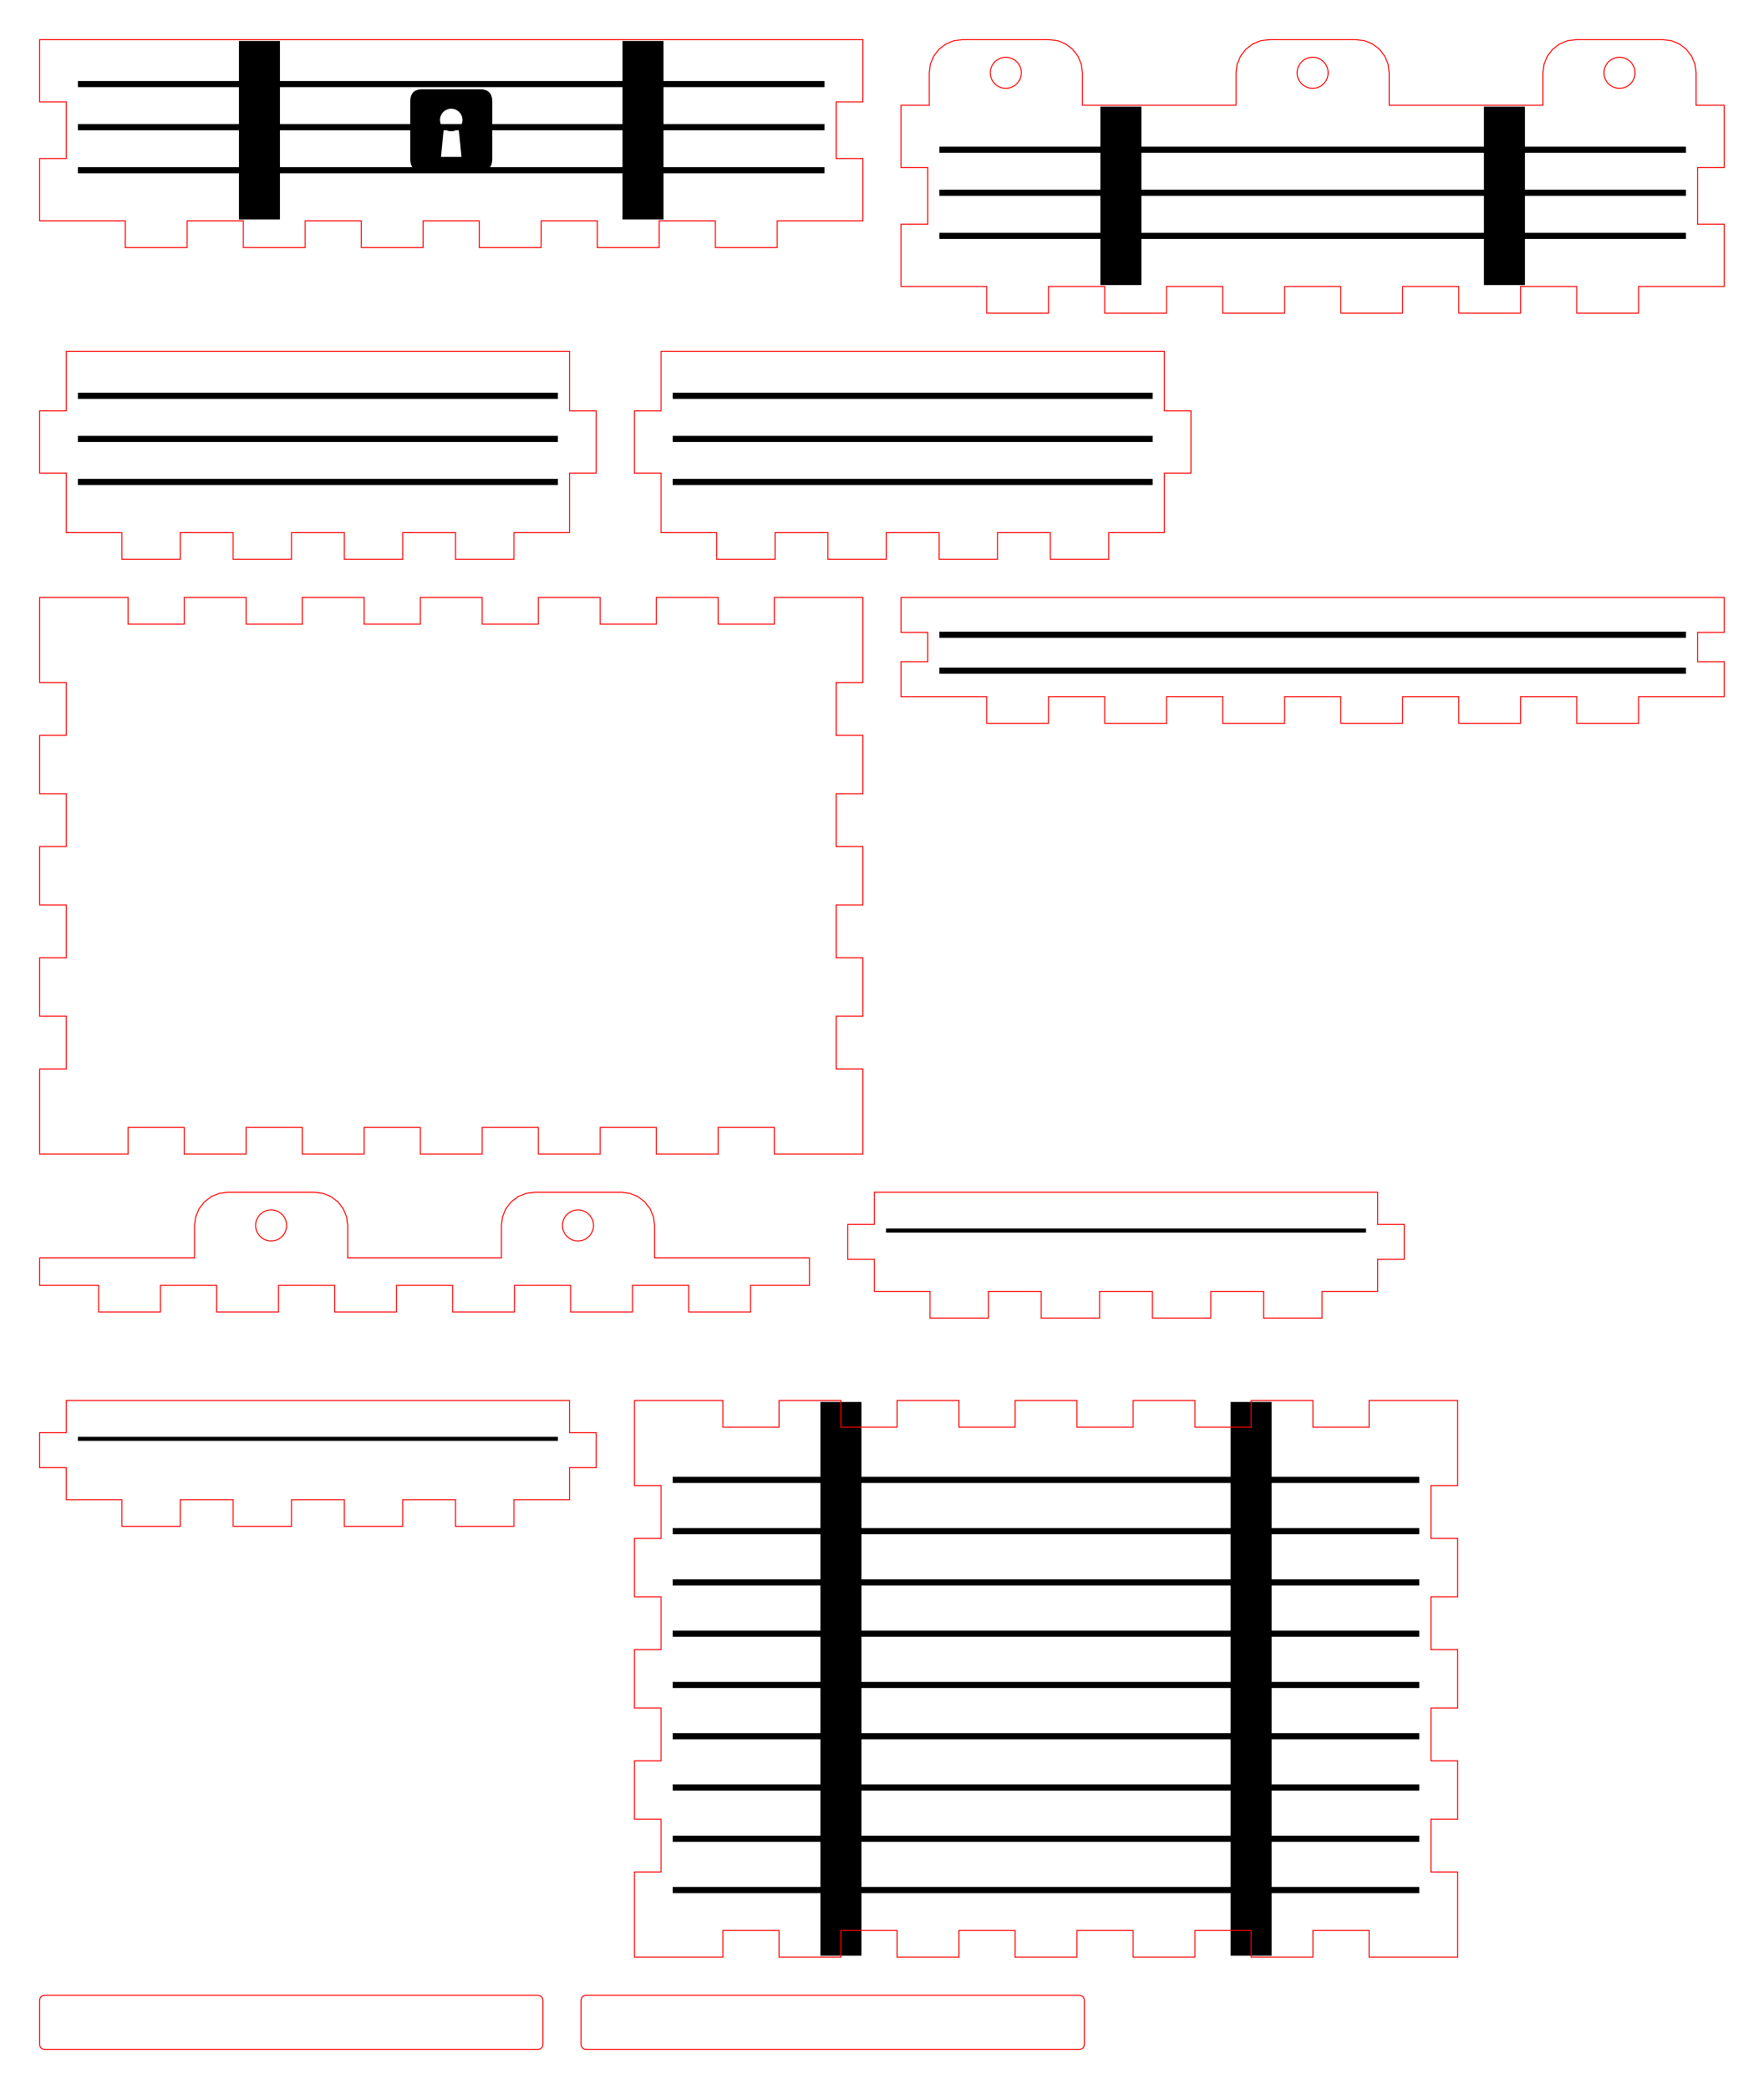
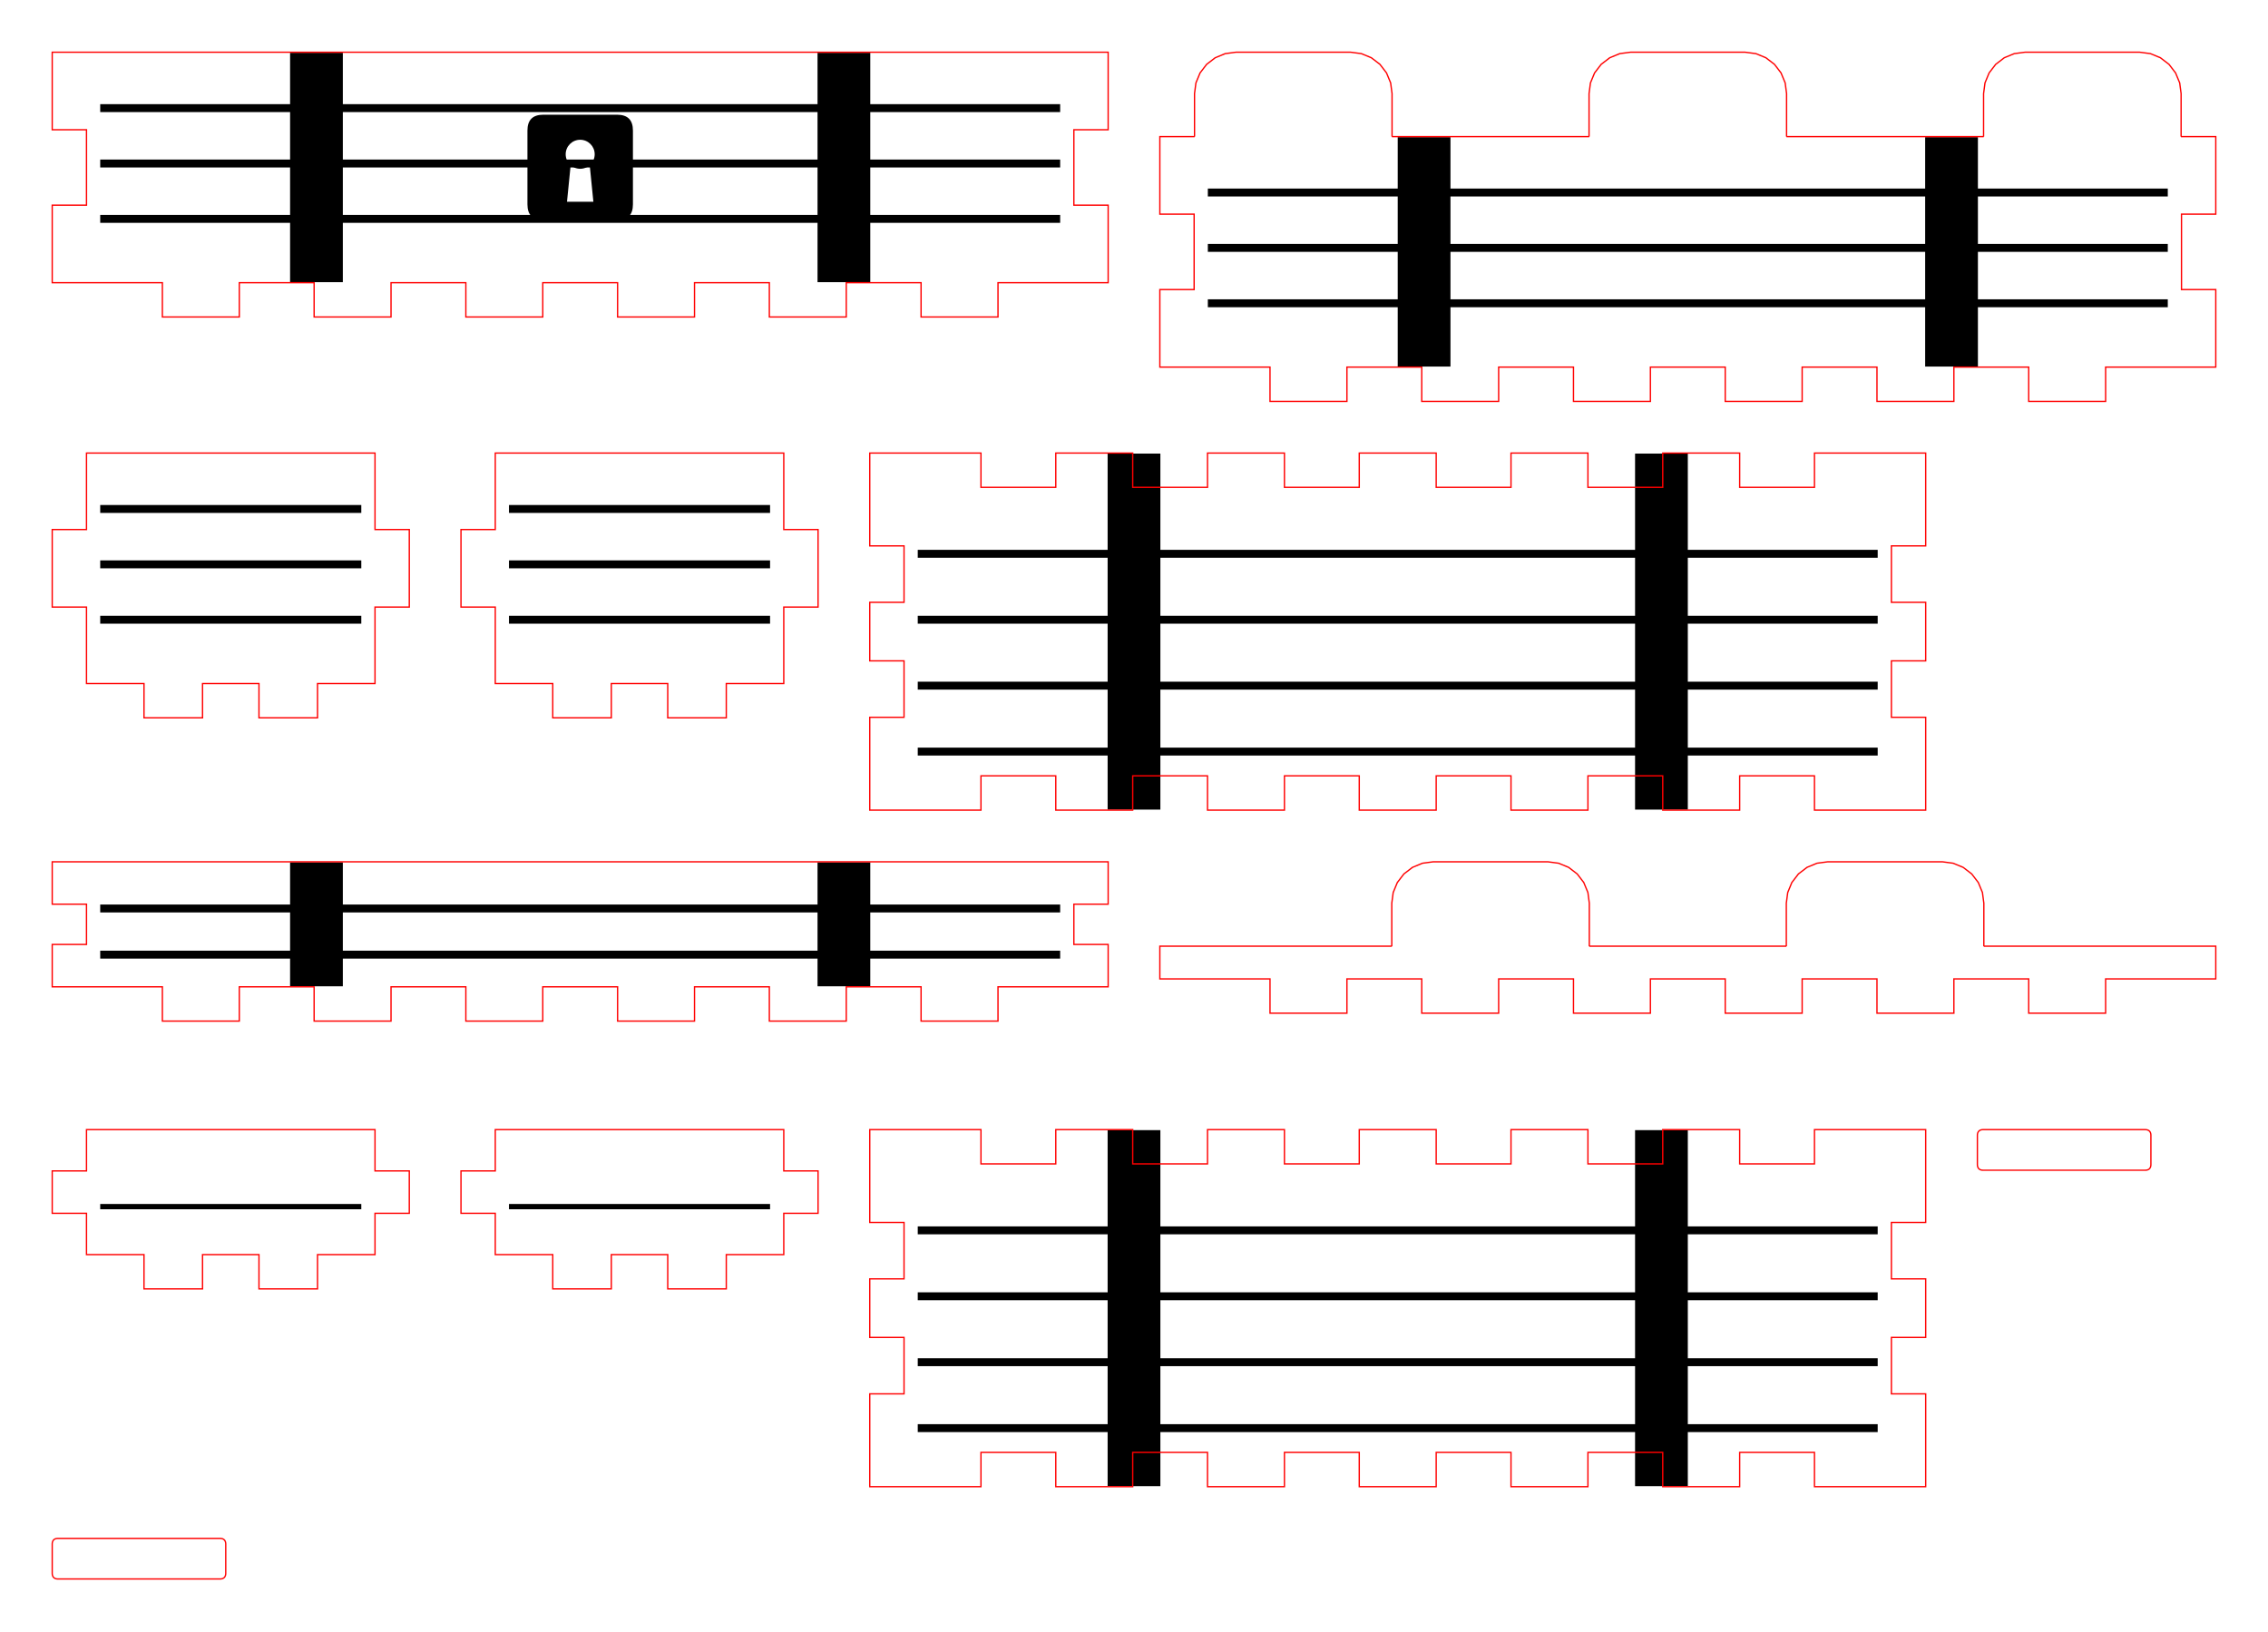
- <svg xmlns="http://www.w3.org/2000/svg" width="172mm" height="203.71mm" viewBox="0 0 172 203.71">
+ <svg xmlns="http://www.w3.org/2000/svg" width="172mm" height="123.71mm" viewBox="0 0 172 123.71">
  <g id="RASTER" class="layer-raster" fill="#000000" fill-rule="nonzero" stroke="none">
    <g class="piece" data-piece="chest-CRUMBLE-front">
      <path d="M7.6 7.9L80.4 7.9L80.4 8.5L7.6 8.5Z" />
      <path d="M7.6 12.1L80.4 12.1L80.4 12.7L7.6 12.7Z" />
      <path d="M7.6 16.3L80.4 16.3L80.4 16.9L7.6 16.9Z" />
-       <path d="M23.3 4L27.3 4L27.3 21.4L23.3 21.4Z" />
-       <path d="M60.7 4L64.7 4L64.7 21.4L60.7 21.4Z" />
-       <circle cx="25.3" cy="7.48" r="0.55" />
-       <circle cx="62.7" cy="7.48" r="0.55" />
-       <circle cx="25.3" cy="12.7" r="0.55" />
-       <circle cx="62.7" cy="12.7" r="0.55" />
-       <circle cx="25.3" cy="17.92" r="0.55" />
-       <circle cx="62.7" cy="17.92" r="0.55" />
+       <path d="M22 4L26 4L26 21.4L22 21.4Z" />
+       <circle cx="24" cy="7.48" r="0.55" />
+       <circle cx="24" cy="12.7" r="0.55" />
+       <circle cx="24" cy="17.92" r="0.55" />
+       <path d="M62 4L66 4L66 21.4L62 21.4Z" />
+       <circle cx="64" cy="7.48" r="0.55" />
+       <circle cx="64" cy="12.7" r="0.55" />
+       <circle cx="64" cy="17.92" r="0.55" />
      <path d="M40 9.9C40 9.1 40.4 8.7 41.2 8.7L46.8 8.7C47.6 8.7 48 9.1 48 9.9L48 15.5C48 16.3 47.6 16.7 46.8 16.7L41.2 16.7C40.4 16.7 40 16.3 40 15.5ZM45.1 11.7A1.1 1.1 0 1 0 42.9 11.7A1.1 1.1 0 1 0 45.1 11.7ZM43.3 12.3L43 15.3L45 15.3L44.7 12.3L43.3 12.3Z" />
    </g>
    <g class="piece" data-piece="chest-CRUMBLE-back">
      <path d="M91.6 14.3L164.4 14.3L164.4 14.9L91.6 14.9Z" />
      <path d="M91.6 18.5L164.4 18.5L164.4 19.1L91.6 19.1Z" />
      <path d="M91.6 22.7L164.4 22.7L164.4 23.3L91.6 23.3Z" />
-       <path d="M107.3 10.4L111.3 10.4L111.3 27.8L107.3 27.8Z" />
-       <path d="M144.7 10.4L148.7 10.4L148.7 27.8L144.7 27.8Z" />
-       <circle cx="109.3" cy="13.88" r="0.55" />
-       <circle cx="146.7" cy="13.88" r="0.55" />
-       <circle cx="109.3" cy="19.1" r="0.55" />
-       <circle cx="146.7" cy="19.1" r="0.55" />
-       <circle cx="109.3" cy="24.32" r="0.55" />
-       <circle cx="146.7" cy="24.32" r="0.55" />
+       <path d="M106 10.4L110 10.4L110 27.8L106 27.8Z" />
+       <circle cx="108" cy="13.88" r="0.55" />
+       <circle cx="108" cy="19.1" r="0.55" />
+       <circle cx="108" cy="24.32" r="0.55" />
+       <path d="M146 10.4L150 10.4L150 27.8L146 27.8Z" />
+       <circle cx="148" cy="13.88" r="0.55" />
+       <circle cx="148" cy="19.1" r="0.55" />
+       <circle cx="148" cy="24.32" r="0.55" />
    </g>
    <g class="piece" data-piece="chest-CRUMBLE-side-1">
-       <path d="M7.6 38.3L54.4 38.3L54.4 38.9L7.6 38.9Z" />
-       <path d="M7.6 42.5L54.4 42.5L54.4 43.1L7.6 43.1Z" />
-       <path d="M7.6 46.7L54.4 46.7L54.4 47.3L7.6 47.3Z" />
+       <path d="M7.6 38.3L27.4 38.3L27.4 38.9L7.6 38.9Z" />
+       <path d="M7.6 42.5L27.4 42.5L27.4 43.1L7.6 43.1Z" />
+       <path d="M7.6 46.7L27.4 46.7L27.4 47.3L7.6 47.3Z" />
    </g>
    <g class="piece" data-piece="chest-CRUMBLE-side-2">
-       <path d="M65.6 38.3L112.4 38.3L112.4 38.9L65.6 38.9Z" />
-       <path d="M65.6 42.5L112.4 42.5L112.4 43.1L65.6 43.1Z" />
-       <path d="M65.6 46.7L112.4 46.7L112.4 47.3L65.6 47.3Z" />
+       <path d="M38.6 38.3L58.4 38.3L58.4 38.9L38.6 38.9Z" />
+       <path d="M38.6 42.5L58.4 42.5L58.4 43.1L38.6 43.1Z" />
+       <path d="M38.6 46.7L58.4 46.7L58.4 47.3L38.6 47.3Z" />
+     </g>
+     <g class="piece" data-piece="chest-CRUMBLE-base">
+       <path d="M69.6 41.7L142.4 41.7L142.4 42.3L69.6 42.3Z" />
+       <path d="M69.6 46.7L142.4 46.7L142.4 47.3L69.6 47.3Z" />
+       <path d="M69.6 51.7L142.4 51.7L142.4 52.3L69.6 52.3Z" />
+       <path d="M69.6 56.7L142.4 56.7L142.4 57.3L69.6 57.3Z" />
+       <path d="M84 34.4L88 34.4L88 61.4L84 61.4Z" />
+       <circle cx="86" cy="39.8" r="0.55" />
+       <circle cx="86" cy="47.9" r="0.55" />
+       <circle cx="86" cy="56" r="0.55" />
+       <path d="M124 34.4L128 34.4L128 61.4L124 61.4Z" />
+       <circle cx="126" cy="39.8" r="0.55" />
+       <circle cx="126" cy="47.9" r="0.55" />
+       <circle cx="126" cy="56" r="0.55" />
    </g>
    <g class="piece" data-piece="chest-CRUMBLE-lid-front">
-       <path d="M91.6 61.6L164.4 61.6L164.4 62.2L91.6 62.2Z" />
-       <path d="M91.6 65.1L164.4 65.1L164.4 65.7L91.6 65.7Z" />
+       <path d="M7.6 68.6L80.4 68.6L80.4 69.2L7.6 69.2Z" />
+       <path d="M7.6 72.1L80.4 72.1L80.4 72.7L7.6 72.7Z" />
+       <path d="M22 65.4L26 65.4L26 74.8L22 74.8Z" />
+       <circle cx="24" cy="67.28" r="0.55" />
+       <circle cx="24" cy="70.1" r="0.55" />
+       <circle cx="24" cy="72.92" r="0.55" />
+       <path d="M62 65.4L66 65.4L66 74.8L62 74.8Z" />
+       <circle cx="64" cy="67.28" r="0.55" />
+       <circle cx="64" cy="70.1" r="0.55" />
+       <circle cx="64" cy="72.92" r="0.55" />
    </g>
    <g class="piece" data-piece="chest-CRUMBLE-lid-side-1">
-       <path d="M86.4 119.8L133.2 119.8L133.2 120.2L86.4 120.2Z" />
+       <path d="M7.6 91.31L27.4 91.31L27.4 91.71L7.6 91.71Z" />
    </g>
    <g class="piece" data-piece="chest-CRUMBLE-lid-side-2">
-       <path d="M7.6 140.11L54.4 140.11L54.4 140.51L7.6 140.51Z" />
+       <path d="M38.6 91.31L58.4 91.31L58.4 91.71L38.6 91.71Z" />
    </g>
    <g class="piece" data-piece="chest-CRUMBLE-lid-top">
-       <path d="M65.6 144.01L138.4 144.01L138.4 144.61L65.6 144.61Z" />
-       <path d="M65.6 149.01L138.4 149.01L138.4 149.61L65.6 149.61Z" />
-       <path d="M65.6 154.01L138.4 154.01L138.4 154.61L65.6 154.61Z" />
-       <path d="M65.6 159.01L138.4 159.01L138.4 159.61L65.6 159.61Z" />
-       <path d="M65.6 164.01L138.4 164.01L138.4 164.61L65.6 164.61Z" />
-       <path d="M65.6 169.01L138.4 169.01L138.4 169.61L65.6 169.61Z" />
-       <path d="M65.6 174.01L138.4 174.01L138.4 174.61L65.6 174.61Z" />
-       <path d="M65.6 179.01L138.4 179.01L138.4 179.61L65.6 179.61Z" />
-       <path d="M65.6 184.01L138.4 184.01L138.4 184.61L65.6 184.61Z" />
-       <path d="M80 136.71L84 136.71L84 190.71L80 190.71Z" />
-       <path d="M120 136.71L124 136.71L124 190.71L120 190.71Z" />
-       <circle cx="82" cy="147.51" r="0.55" />
-       <circle cx="122" cy="147.51" r="0.55" />
-       <circle cx="82" cy="163.71" r="0.55" />
-       <circle cx="122" cy="163.71" r="0.55" />
-       <circle cx="82" cy="179.91" r="0.55" />
-       <circle cx="122" cy="179.91" r="0.55" />
+       <path d="M69.6 93.01L142.4 93.01L142.4 93.61L69.6 93.61Z" />
+       <path d="M69.6 98.01L142.4 98.01L142.4 98.61L69.6 98.61Z" />
+       <path d="M69.6 103.01L142.4 103.01L142.4 103.61L69.6 103.61Z" />
+       <path d="M69.6 108.01L142.4 108.01L142.4 108.61L69.6 108.61Z" />
+       <path d="M84 85.71L88 85.71L88 112.71L84 112.71Z" />
+       <circle cx="86" cy="91.11" r="0.55" />
+       <circle cx="86" cy="99.21" r="0.55" />
+       <circle cx="86" cy="107.31" r="0.55" />
+       <path d="M124 85.71L128 85.71L128 112.71L124 112.71Z" />
+       <circle cx="126" cy="91.11" r="0.55" />
+       <circle cx="126" cy="99.21" r="0.55" />
+       <circle cx="126" cy="107.31" r="0.55" />
    </g>
  </g>
  <g id="CUT" class="layer-cut" fill="none" stroke="#ff0000" stroke-width="0.1">
    <g class="piece" data-piece="chest-CRUMBLE-front">
-       <path d="M6.6 3.863L81.4 3.863L84.137 3.863L84.137 9.938L81.538 9.938L81.538 15.463L84.137 15.463L84.137 21.537L81.4 21.537L75.784 21.537L75.784 24.138L69.755 24.138L69.755 21.537L64.276 21.537L64.276 24.138L58.247 24.138L58.247 21.537L52.768 21.537L52.768 24.138L46.739 24.138L46.739 21.537L41.261 21.537L41.261 24.138L35.232 24.138L35.232 21.537L29.753 21.537L29.753 24.138L23.724 24.138L23.724 21.537L18.245 21.537L18.245 24.138L12.216 24.138L12.216 21.537L6.6 21.537L3.862 21.537L3.862 15.462L6.462 15.462L6.462 9.937L3.862 9.937L3.862 3.863Z" />
+       <path d="M6.6 3.96L81.4 3.96L84.04 3.96L84.04 9.84L81.44 9.84L81.44 15.56L84.04 15.56L84.04 21.44L81.4 21.44L75.686 21.44L75.686 24.04L69.852 24.04L69.852 21.44L64.178 21.44L64.178 24.04L58.345 24.04L58.345 21.44L52.671 21.44L52.671 24.04L46.837 24.04L46.837 21.44L41.163 21.44L41.163 24.04L35.329 24.04L35.329 21.44L29.655 21.44L29.655 24.04L23.822 24.04L23.822 21.44L18.148 21.44L18.148 24.04L12.314 24.04L12.314 21.44L6.6 21.44L3.96 21.44L3.96 15.56L6.56 15.56L6.56 9.84L3.96 9.84L3.96 3.96Z" />
    </g>
    <g class="piece" data-piece="chest-CRUMBLE-back">
-       <path d="M90.6 10.263L90.612 10.263L90.612 7.091L90.722 6.262L91.045 5.481L91.56 4.81L92.231 4.295L93.012 3.972L93.841 3.863L102.319 3.863L103.148 3.972L103.929 4.295L104.6 4.81L105.115 5.481L105.438 6.262L105.547 7.091L105.547 10.263L105.56 10.263L120.52 10.263L120.532 10.263L120.532 7.091L120.642 6.262L120.965 5.481L121.48 4.81L122.151 4.295L122.932 3.972L123.761 3.863L132.239 3.863L133.068 3.972L133.849 4.295L134.52 4.81L135.035 5.481L135.358 6.262L135.467 7.091L135.467 10.263L135.48 10.263L150.44 10.263L150.453 10.263L150.453 7.091L150.562 6.262L150.885 5.481L151.4 4.81L152.071 4.295L152.852 3.972L153.681 3.863L162.159 3.863L162.988 3.972L163.769 4.295L164.44 4.81L164.955 5.481L165.278 6.262L165.387 7.091L165.387 10.263L165.4 10.263L168.137 10.263L168.137 16.337L165.537 16.337L165.537 21.863L168.137 21.863L168.137 27.937L165.4 27.937L159.784 27.937L159.784 30.537L153.755 30.537L153.755 27.937L148.276 27.937L148.276 30.537L142.247 30.537L142.247 27.937L136.768 27.937L136.768 30.537L130.739 30.537L130.739 27.937L125.261 27.937L125.261 30.537L119.232 30.537L119.232 27.937L113.753 27.937L113.753 30.537L107.724 30.537L107.724 27.937L102.245 27.937L102.245 30.537L96.216 30.537L96.216 27.937L90.6 27.937L87.862 27.937L87.862 21.863L90.462 21.863L90.462 16.337L87.862 16.337L87.862 10.263Z" />
-       <circle cx="98.08" cy="7.1" r="1.513" />
-       <circle cx="128" cy="7.1" r="1.513" />
-       <circle cx="157.92" cy="7.1" r="1.513" />
+       <path d="M90.6 10.36L90.59 10.36L90.59 7.097L90.697 6.287L91.01 5.53L91.509 4.879L92.16 4.38L92.917 4.067L93.727 3.96L102.433 3.96L103.243 4.067L104 4.38L104.651 4.879L105.15 5.53L105.463 6.287L105.57 7.097L105.57 10.36L105.56 10.36L120.52 10.36L120.51 10.36L120.51 7.097L120.617 6.287L120.93 5.53L121.429 4.879L122.08 4.38L122.837 4.067L123.647 3.96L132.353 3.96L133.163 4.067L133.92 4.38L134.571 4.879L135.07 5.53L135.383 6.287L135.49 7.097L135.49 10.36L135.48 10.36L150.44 10.36L150.43 10.36L150.43 7.097L150.537 6.287L150.85 5.53L151.349 4.879L152 4.38L152.757 4.067L153.567 3.96L162.273 3.96L163.083 4.067L163.84 4.38L164.491 4.879L164.99 5.53L165.303 6.287L165.41 7.097L165.41 10.36L165.4 10.36L168.04 10.36L168.04 16.24L165.44 16.24L165.44 21.96L168.04 21.96L168.04 27.84L165.4 27.84L159.686 27.84L159.686 30.44L153.852 30.44L153.852 27.84L148.178 27.84L148.178 30.44L142.345 30.44L142.345 27.84L136.671 27.84L136.671 30.44L130.837 30.44L130.837 27.84L125.163 27.84L125.163 30.44L119.329 30.44L119.329 27.84L113.655 27.84L113.655 30.44L107.822 30.44L107.822 27.84L102.148 27.84L102.148 30.44L96.314 30.44L96.314 27.84L90.6 27.84L87.96 27.84L87.96 21.96L90.56 21.96L90.56 16.24L87.96 16.24L87.96 10.36Z" />
    </g>
    <g class="piece" data-piece="chest-CRUMBLE-side-1">
-       <path d="M6.462 34.262L55.538 34.262L55.538 40.062L58.138 40.062L58.138 46.138L55.538 46.138L55.538 51.938L50.115 51.938L50.115 54.538L44.418 54.538L44.418 51.938L39.271 51.938L39.271 54.538L33.574 54.538L33.574 51.938L28.426 51.938L28.426 54.538L22.729 54.538L22.729 51.938L17.582 51.938L17.582 54.538L11.885 54.538L11.885 51.938L6.462 51.938L6.462 46.138L3.862 46.138L3.862 40.062L6.462 40.062Z" />
+       <path d="M6.56 34.36L28.44 34.36L28.44 40.16L31.04 40.16L31.04 46.04L28.44 46.04L28.44 51.84L24.08 51.84L24.08 54.44L19.64 54.44L19.64 51.84L15.36 51.84L15.36 54.44L10.92 54.44L10.92 51.84L6.56 51.84L6.56 46.04L3.96 46.04L3.96 40.16L6.56 40.16Z" />
    </g>
    <g class="piece" data-piece="chest-CRUMBLE-side-2">
-       <path d="M64.462 34.262L113.538 34.262L113.538 40.062L116.138 40.062L116.138 46.138L113.538 46.138L113.538 51.938L108.115 51.938L108.115 54.538L102.418 54.538L102.418 51.938L97.271 51.938L97.271 54.538L91.574 54.538L91.574 51.938L86.426 51.938L86.426 54.538L80.729 54.538L80.729 51.938L75.582 51.938L75.582 54.538L69.885 54.538L69.885 51.938L64.462 51.938L64.462 46.138L61.862 46.138L61.862 40.062L64.462 40.062Z" />
+       <path d="M37.56 34.36L59.44 34.36L59.44 40.16L62.04 40.16L62.04 46.04L59.44 46.04L59.44 51.84L55.08 51.84L55.08 54.44L50.64 54.44L50.64 51.84L46.36 51.84L46.36 54.44L41.92 54.44L41.92 51.84L37.56 51.84L37.56 46.04L34.96 46.04L34.96 40.16L37.56 40.16Z" />
    </g>
    <g class="piece" data-piece="chest-CRUMBLE-base">
-       <path d="M3.863 58.262L6.6 58.262L12.491 58.262L12.491 60.863L17.97 60.863L17.97 58.262L23.999 58.262L23.999 60.863L29.478 60.863L29.478 58.262L35.507 58.262L35.507 60.863L40.986 60.863L40.986 58.262L47.014 58.262L47.014 60.863L52.493 60.863L52.493 58.262L58.522 58.262L58.522 60.863L64.001 60.863L64.001 58.262L70.03 58.262L70.03 60.863L75.509 60.863L75.509 58.262L81.4 58.262L84.138 58.262L84.138 61L84.138 66.56L81.538 66.56L81.538 71.707L84.138 71.707L84.138 77.404L81.538 77.404L81.538 82.551L84.138 82.551L84.138 88.249L81.538 88.249L81.538 93.396L84.138 93.396L84.138 99.093L81.538 99.093L81.538 104.24L84.138 104.24L84.138 109.8L84.138 112.538L81.4 112.538L75.509 112.538L75.509 109.938L70.03 109.938L70.03 112.538L64.001 112.538L64.001 109.938L58.522 109.938L58.522 112.538L52.493 112.538L52.493 109.938L47.014 109.938L47.014 112.538L40.986 112.538L40.986 109.938L35.507 109.938L35.507 112.538L29.478 112.538L29.478 109.938L23.999 109.938L23.999 112.538L17.97 112.538L17.97 109.938L12.491 109.938L12.491 112.538L6.6 112.538L3.863 112.538L3.863 109.8L3.863 104.24L6.462 104.24L6.462 99.093L3.863 99.093L3.863 93.396L6.462 93.396L6.462 88.249L3.863 88.249L3.863 82.551L6.462 82.551L6.462 77.404L3.863 77.404L3.863 71.707L6.462 71.707L6.462 66.56L3.863 66.56L3.863 61Z" />
+       <path d="M65.96 34.36L68.6 34.36L74.394 34.36L74.394 36.96L80.068 36.96L80.068 34.36L85.902 34.36L85.902 36.96L91.575 36.96L91.575 34.36L97.409 34.36L97.409 36.96L103.083 36.96L103.083 34.36L108.917 34.36L108.917 36.96L114.591 36.96L114.591 34.36L120.425 34.36L120.425 36.96L126.098 36.96L126.098 34.36L131.932 34.36L131.932 36.96L137.606 36.96L137.606 34.36L143.4 34.36L146.04 34.36L146.04 37L146.04 41.4L143.44 41.4L143.44 45.68L146.04 45.68L146.04 50.12L143.44 50.12L143.44 54.4L146.04 54.4L146.04 58.8L146.04 61.44L143.4 61.44L137.606 61.44L137.606 58.84L131.932 58.84L131.932 61.44L126.098 61.44L126.098 58.84L120.425 58.84L120.425 61.44L114.591 61.44L114.591 58.84L108.917 58.84L108.917 61.44L103.083 61.44L103.083 58.84L97.409 58.84L97.409 61.44L91.575 61.44L91.575 58.84L85.902 58.84L85.902 61.44L80.068 61.44L80.068 58.84L74.394 58.84L74.394 61.44L68.6 61.44L65.96 61.44L65.96 58.8L65.96 54.4L68.56 54.4L68.56 50.12L65.96 50.12L65.96 45.68L68.56 45.68L68.56 41.4L65.96 41.4L65.96 37Z" />
    </g>
    <g class="piece" data-piece="chest-CRUMBLE-lid-front">
-       <path d="M90.6 58.262L165.4 58.262L168.138 58.262L168.138 61.671L165.537 61.671L165.537 64.529L168.138 64.529L168.138 67.938L165.4 67.938L159.784 67.938L159.784 70.538L153.755 70.538L153.755 67.938L148.276 67.938L148.276 70.538L142.247 70.538L142.247 67.938L136.768 67.938L136.768 70.538L130.739 70.538L130.739 67.938L125.261 67.938L125.261 70.538L119.232 70.538L119.232 67.938L113.753 67.938L113.753 70.538L107.724 70.538L107.724 67.938L102.245 67.938L102.245 70.538L96.216 70.538L96.216 67.938L90.6 67.938L87.863 67.938L87.863 64.529L90.462 64.529L90.462 61.671L87.863 61.671L87.863 58.262Z" />
+       <path d="M6.6 65.36L81.4 65.36L84.04 65.36L84.04 68.573L81.44 68.573L81.44 71.627L84.04 71.627L84.04 74.84L81.4 74.84L75.686 74.84L75.686 77.44L69.852 77.44L69.852 74.84L64.178 74.84L64.178 77.44L58.345 77.44L58.345 74.84L52.671 74.84L52.671 77.44L46.837 77.44L46.837 74.84L41.163 74.84L41.163 77.44L35.329 77.44L35.329 74.84L29.655 74.84L29.655 77.44L23.822 77.44L23.822 74.84L18.148 74.84L18.148 77.44L12.314 77.44L12.314 74.84L6.6 74.84L3.96 74.84L3.96 71.627L6.56 71.627L6.56 68.573L3.96 68.573L3.96 65.36Z" />
    </g>
    <g class="piece" data-piece="chest-CRUMBLE-lid-hinge">
-       <path d="M3.863 122.663L18.96 122.663L18.973 122.663L18.973 119.491L19.082 118.662L19.405 117.881L19.92 117.21L20.591 116.695L21.372 116.372L22.201 116.263L30.679 116.263L31.508 116.372L32.289 116.695L32.96 117.21L33.475 117.881L33.798 118.662L33.908 119.491L33.908 122.663L33.92 122.663L48.88 122.663L48.892 122.663L48.892 119.491L49.002 118.662L49.325 117.881L49.84 117.21L50.511 116.695L51.292 116.372L52.121 116.263L60.599 116.263L61.428 116.372L62.209 116.695L62.88 117.21L63.395 117.881L63.718 118.662L63.828 119.491L63.828 122.663L63.84 122.663L78.938 122.663L78.938 125.338L73.184 125.338L73.184 127.938L67.155 127.938L67.155 125.338L61.676 125.338L61.676 127.938L55.647 127.938L55.647 125.338L50.168 125.338L50.168 127.938L44.139 127.938L44.139 125.338L38.661 125.338L38.661 127.938L32.632 127.938L32.632 125.338L27.153 125.338L27.153 127.938L21.124 127.938L21.124 125.338L15.645 125.338L15.645 127.938L9.616 127.938L9.616 125.338L3.863 125.338Z" />
-       <circle cx="26.44" cy="119.5" r="1.513" />
-       <circle cx="56.36" cy="119.5" r="1.513" />
+       <path d="M87.96 71.76L90.6 71.76L105.56 71.76L105.55 71.76L105.55 68.497L105.657 67.687L105.97 66.93L106.469 66.279L107.12 65.78L107.877 65.467L108.687 65.36L117.393 65.36L118.203 65.467L118.96 65.78L119.611 66.279L120.11 66.93L120.423 67.687L120.53 68.497L120.53 71.76L120.52 71.76L135.48 71.76L135.47 71.76L135.47 68.497L135.577 67.687L135.89 66.93L136.389 66.279L137.04 65.78L137.797 65.467L138.607 65.36L147.313 65.36L148.123 65.467L148.88 65.78L149.531 66.279L150.03 66.93L150.343 67.687L150.45 68.497L150.45 71.76L150.44 71.76L165.4 71.76L168.04 71.76L168.04 74.24L165.4 74.24L159.686 74.24L159.686 76.84L153.852 76.84L153.852 74.24L148.178 74.24L148.178 76.84L142.345 76.84L142.345 74.24L136.671 74.24L136.671 76.84L130.837 76.84L130.837 74.24L125.163 74.24L125.163 76.84L119.329 76.84L119.329 74.24L113.655 74.24L113.655 76.84L107.822 76.84L107.822 74.24L102.148 74.24L102.148 76.84L96.314 76.84L96.314 74.24L90.6 74.24L87.96 74.24Z" />
    </g>
    <g class="piece" data-piece="chest-CRUMBLE-lid-side-1">
-       <path d="M85.262 116.263L134.337 116.263L134.337 119.396L136.937 119.396L136.937 122.804L134.337 122.804L134.337 125.938L128.915 125.938L128.915 128.538L123.218 128.538L123.218 125.938L118.071 125.938L118.071 128.538L112.374 128.538L112.374 125.938L107.226 125.938L107.226 128.538L101.529 128.538L101.529 125.938L96.382 125.938L96.382 128.538L90.685 128.538L90.685 125.938L85.262 125.938L85.262 122.804L82.663 122.804L82.663 119.396L85.262 119.396Z" />
+       <path d="M6.56 85.67L28.44 85.67L28.44 88.803L31.04 88.803L31.04 92.017L28.44 92.017L28.44 95.15L24.08 95.15L24.08 97.75L19.64 97.75L19.64 95.15L15.36 95.15L15.36 97.75L10.92 97.75L10.92 95.15L6.56 95.15L6.56 92.017L3.96 92.017L3.96 88.803L6.56 88.803Z" />
    </g>
    <g class="piece" data-piece="chest-CRUMBLE-lid-side-2">
-       <path d="M6.462 136.573L55.538 136.573L55.538 139.706L58.138 139.706L58.138 143.114L55.538 143.114L55.538 146.248L50.115 146.248L50.115 148.848L44.418 148.848L44.418 146.248L39.271 146.248L39.271 148.848L33.574 148.848L33.574 146.248L28.426 146.248L28.426 148.848L22.729 148.848L22.729 146.248L17.582 146.248L17.582 148.848L11.885 148.848L11.885 146.248L6.462 146.248L6.462 143.114L3.862 143.114L3.862 139.706L6.462 139.706Z" />
+       <path d="M37.56 85.67L59.44 85.67L59.44 88.803L62.04 88.803L62.04 92.017L59.44 92.017L59.44 95.15L55.08 95.15L55.08 97.75L50.64 97.75L50.64 95.15L46.36 95.15L46.36 97.75L41.92 97.75L41.92 95.15L37.56 95.15L37.56 92.017L34.96 92.017L34.96 88.803L37.56 88.803Z" />
    </g>
    <g class="piece" data-piece="chest-CRUMBLE-lid-top">
-       <path d="M61.863 136.573L64.6 136.573L70.491 136.573L70.491 139.173L75.97 139.173L75.97 136.573L81.999 136.573L81.999 139.173L87.478 139.173L87.478 136.573L93.507 136.573L93.507 139.173L98.986 139.173L98.986 136.573L105.014 136.573L105.014 139.173L110.493 139.173L110.493 136.573L116.522 136.573L116.522 139.173L122.001 139.173L122.001 136.573L128.03 136.573L128.03 139.173L133.509 139.173L133.509 136.573L139.4 136.573L142.138 136.573L142.138 139.31L142.138 144.87L139.538 144.87L139.538 150.017L142.138 150.017L142.138 155.714L139.538 155.714L139.538 160.861L142.138 160.861L142.138 166.559L139.538 166.559L139.538 171.706L142.138 171.706L142.138 177.403L139.538 177.403L139.538 182.55L142.138 182.55L142.138 188.11L142.138 190.848L139.4 190.848L133.509 190.848L133.509 188.248L128.03 188.248L128.03 190.848L122.001 190.848L122.001 188.248L116.522 188.248L116.522 190.848L110.493 190.848L110.493 188.248L105.014 188.248L105.014 190.848L98.986 190.848L98.986 188.248L93.507 188.248L93.507 190.848L87.478 190.848L87.478 188.248L81.999 188.248L81.999 190.848L75.97 190.848L75.97 188.248L70.491 188.248L70.491 190.848L64.6 190.848L61.863 190.848L61.863 188.11L61.863 182.55L64.462 182.55L64.462 177.403L61.863 177.403L61.863 171.706L64.462 171.706L64.462 166.559L61.863 166.559L61.863 160.861L64.462 160.861L64.462 155.714L61.863 155.714L61.863 150.017L64.462 150.017L64.462 144.87L61.863 144.87L61.863 139.31Z" />
+       <path d="M65.96 85.67L68.6 85.67L74.394 85.67L74.394 88.27L80.068 88.27L80.068 85.67L85.902 85.67L85.902 88.27L91.575 88.27L91.575 85.67L97.409 85.67L97.409 88.27L103.083 88.27L103.083 85.67L108.917 85.67L108.917 88.27L114.591 88.27L114.591 85.67L120.425 85.67L120.425 88.27L126.098 88.27L126.098 85.67L131.932 85.67L131.932 88.27L137.606 88.27L137.606 85.67L143.4 85.67L146.04 85.67L146.04 88.31L146.04 92.71L143.44 92.71L143.44 96.99L146.04 96.99L146.04 101.43L143.44 101.43L143.44 105.71L146.04 105.71L146.04 110.11L146.04 112.75L143.4 112.75L137.606 112.75L137.606 110.15L131.932 110.15L131.932 112.75L126.098 112.75L126.098 110.15L120.425 110.15L120.425 112.75L114.591 112.75L114.591 110.15L108.917 110.15L108.917 112.75L103.083 112.75L103.083 110.15L97.409 110.15L97.409 112.75L91.575 112.75L91.575 110.15L85.902 110.15L85.902 112.75L80.068 112.75L80.068 110.15L74.394 110.15L74.394 112.75L68.6 112.75L65.96 112.75L65.96 110.11L65.96 105.71L68.56 105.71L68.56 101.43L65.96 101.43L65.96 96.99L68.56 96.99L68.56 92.71L65.96 92.71L65.96 88.31Z" />
    </g>
    <g class="piece" data-piece="chest-CRUMBLE-card-rail-1">
-       <path d="M3.863 195.107L3.866 195.033L3.876 194.96L3.894 194.891L3.921 194.826L3.957 194.766L4.002 194.712L4.056 194.667L4.116 194.631L4.181 194.604L4.25 194.586L4.323 194.576L4.397 194.573L52.403 194.573L52.477 194.576L52.55 194.586L52.619 194.604L52.684 194.631L52.744 194.667L52.798 194.712L52.843 194.766L52.879 194.826L52.906 194.891L52.924 194.96L52.934 195.033L52.938 195.107L52.938 199.313L52.934 199.387L52.924 199.46L52.906 199.529L52.879 199.594L52.843 199.654L52.798 199.708L52.744 199.753L52.684 199.789L52.619 199.816L52.55 199.834L52.477 199.844L52.403 199.848L4.397 199.848L4.323 199.844L4.25 199.834L4.181 199.816L4.116 199.789L4.056 199.753L4.002 199.708L3.957 199.654L3.921 199.594L3.894 199.529L3.876 199.46L3.866 199.387L3.863 199.313Z" />
+       <path d="M149.96 86.109L149.963 86.042L149.972 85.98L149.987 85.922L150.009 85.87L150.037 85.823L150.072 85.782L150.113 85.747L150.16 85.719L150.212 85.697L150.27 85.682L150.332 85.673L150.399 85.67L162.681 85.67L162.748 85.673L162.81 85.682L162.868 85.697L162.92 85.719L162.967 85.747L163.008 85.782L163.043 85.823L163.071 85.87L163.093 85.922L163.108 85.98L163.117 86.042L163.12 86.109L163.12 88.311L163.117 88.378L163.108 88.44L163.093 88.498L163.071 88.55L163.043 88.597L163.008 88.638L162.967 88.673L162.92 88.701L162.868 88.723L162.81 88.738L162.748 88.747L162.681 88.75L150.399 88.75L150.332 88.747L150.27 88.738L150.212 88.723L150.16 88.701L150.113 88.673L150.072 88.638L150.037 88.597L150.009 88.55L149.987 88.498L149.972 88.44L149.963 88.378L149.96 88.311Z" />
    </g>
    <g class="piece" data-piece="chest-CRUMBLE-card-rail-2">
-       <path d="M56.662 195.107L56.666 195.033L56.676 194.96L56.694 194.891L56.721 194.826L56.757 194.766L56.802 194.712L56.856 194.667L56.916 194.631L56.981 194.604L57.05 194.586L57.123 194.576L57.197 194.573L105.203 194.573L105.277 194.576L105.35 194.586L105.419 194.604L105.484 194.631L105.544 194.667L105.598 194.712L105.643 194.766L105.679 194.826L105.706 194.891L105.724 194.96L105.734 195.033L105.738 195.107L105.738 199.313L105.734 199.387L105.724 199.46L105.706 199.529L105.679 199.594L105.643 199.654L105.598 199.708L105.544 199.753L105.484 199.789L105.419 199.816L105.35 199.834L105.277 199.844L105.203 199.848L57.197 199.848L57.123 199.844L57.05 199.834L56.981 199.816L56.916 199.789L56.856 199.753L56.802 199.708L56.757 199.654L56.721 199.594L56.694 199.529L56.676 199.46L56.666 199.387L56.662 199.313Z" />
+       <path d="M3.96 117.109L3.963 117.042L3.972 116.98L3.987 116.922L4.009 116.87L4.037 116.823L4.072 116.782L4.113 116.747L4.16 116.719L4.212 116.697L4.27 116.682L4.332 116.673L4.399 116.67L16.681 116.67L16.748 116.673L16.81 116.682L16.868 116.697L16.92 116.719L16.967 116.747L17.008 116.782L17.043 116.823L17.071 116.87L17.093 116.922L17.108 116.98L17.117 117.042L17.12 117.109L17.12 119.311L17.117 119.378L17.108 119.44L17.093 119.498L17.071 119.55L17.043 119.597L17.008 119.638L16.967 119.673L16.92 119.701L16.868 119.723L16.81 119.738L16.748 119.747L16.681 119.75L4.399 119.75L4.332 119.747L4.27 119.738L4.212 119.723L4.16 119.701L4.113 119.673L4.072 119.638L4.037 119.597L4.009 119.55L3.987 119.498L3.972 119.44L3.963 119.378L3.96 119.311Z" />
    </g>
  </g>
</svg>
